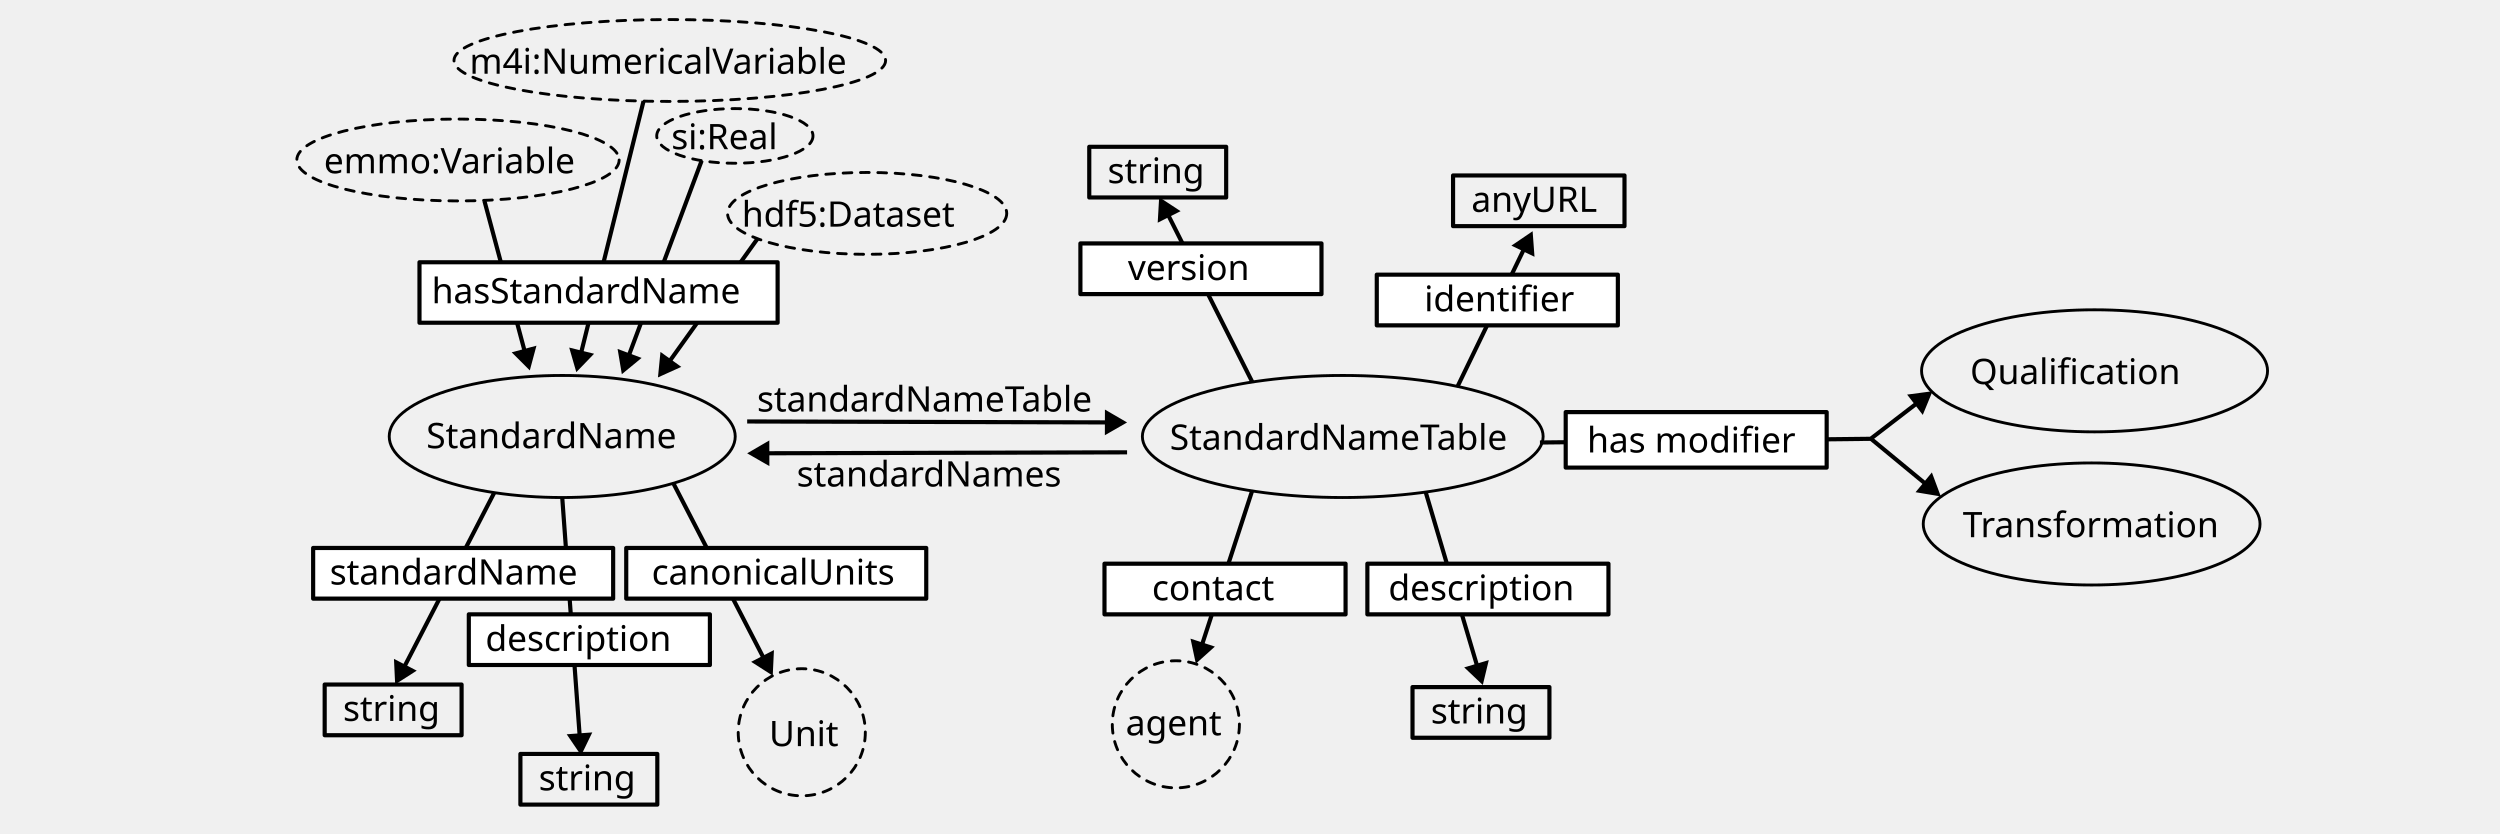
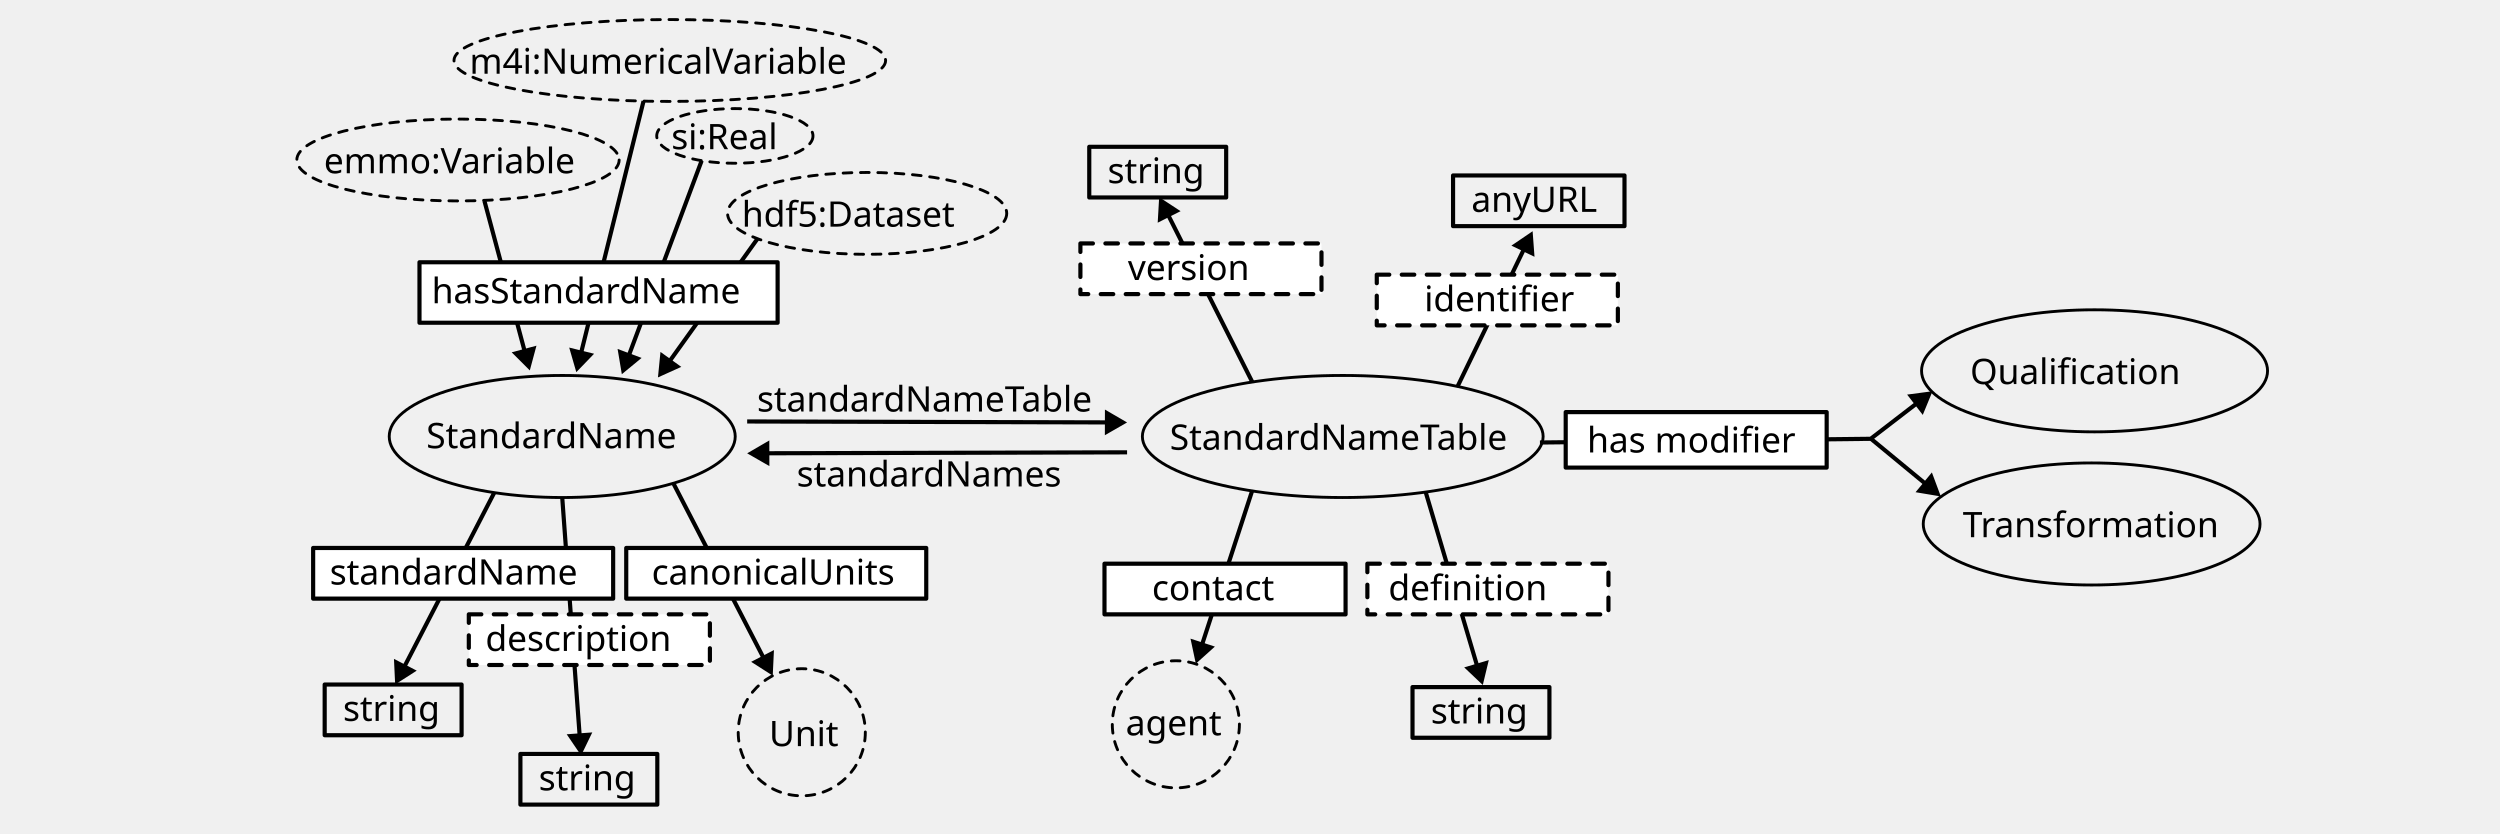
<svg xmlns="http://www.w3.org/2000/svg" width="300mm" height="100mm" viewBox="0 0 300 100" version="1.1" id="svg1">
  <defs id="defs1">
    <marker style="overflow:visible" id="marker5" refX="0" refY="0" orient="auto-start-reverse" markerWidth="1" markerHeight="1" viewBox="0 0 1 1" preserveAspectRatio="xMidYMid">
      <path transform="scale(0.5)" style="fill:context-stroke;fill-rule:evenodd;stroke:context-stroke;stroke-width:1pt" d="M 5.77,0 -2.88,5 V -5 Z" id="path5" />
    </marker>
    <marker style="overflow:visible" id="marker5-8" refX="0" refY="0" orient="auto-start-reverse" markerWidth="1" markerHeight="1" viewBox="0 0 1 1" preserveAspectRatio="xMidYMid">
      <path transform="scale(0.5)" style="fill:context-stroke;fill-rule:evenodd;stroke:context-stroke;stroke-width:1pt" d="M 5.77,0 -2.88,5 V -5 Z" id="path5-7" />
    </marker>
    <marker style="overflow:visible" id="marker5-3" refX="0" refY="0" orient="auto-start-reverse" markerWidth="1" markerHeight="1" viewBox="0 0 1 1" preserveAspectRatio="xMidYMid">
      <path transform="scale(0.5)" style="fill:context-stroke;fill-rule:evenodd;stroke:context-stroke;stroke-width:1pt" d="M 5.77,0 -2.88,5 V -5 Z" id="path5-5" />
    </marker>
    <marker style="overflow:visible" id="marker5-2" refX="0" refY="0" orient="auto-start-reverse" markerWidth="1" markerHeight="1" viewBox="0 0 1 1" preserveAspectRatio="xMidYMid">
      <path transform="scale(0.5)" style="fill:context-stroke;fill-rule:evenodd;stroke:context-stroke;stroke-width:1pt" d="M 5.77,0 -2.88,5 V -5 Z" id="path5-0" />
    </marker>
    <marker style="overflow:visible" id="marker5-3-6" refX="0" refY="0" orient="auto-start-reverse" markerWidth="1" markerHeight="1" viewBox="0 0 1 1" preserveAspectRatio="xMidYMid">
      <path transform="scale(0.5)" style="fill:context-stroke;fill-rule:evenodd;stroke:context-stroke;stroke-width:1pt" d="M 5.77,0 -2.88,5 V -5 Z" id="path5-5-1" />
    </marker>
    <marker style="overflow:visible" id="marker5-3-6-3" refX="0" refY="0" orient="auto-start-reverse" markerWidth="1" markerHeight="1" viewBox="0 0 1 1" preserveAspectRatio="xMidYMid">
      <path transform="scale(0.5)" style="fill:context-stroke;fill-rule:evenodd;stroke:context-stroke;stroke-width:1pt" d="M 5.77,0 -2.88,5 V -5 Z" id="path5-5-1-6" />
    </marker>
    <marker style="overflow:visible" id="marker5-2-8" refX="0" refY="0" orient="auto-start-reverse" markerWidth="1" markerHeight="1" viewBox="0 0 1 1" preserveAspectRatio="xMidYMid">
      <path transform="scale(0.5)" style="fill:context-stroke;fill-rule:evenodd;stroke:context-stroke;stroke-width:1pt" d="M 5.77,0 -2.88,5 V -5 Z" id="path5-0-8" />
    </marker>
    <marker style="overflow:visible" id="marker5-3-6-7" refX="0" refY="0" orient="auto-start-reverse" markerWidth="1" markerHeight="1" viewBox="0 0 1 1" preserveAspectRatio="xMidYMid">
      <path transform="scale(0.5)" style="fill:context-stroke;fill-rule:evenodd;stroke:context-stroke;stroke-width:1pt" d="M 5.77,0 -2.88,5 V -5 Z" id="path5-5-1-8" />
    </marker>
    <marker style="overflow:visible" id="marker5-3-6-3-9" refX="0" refY="0" orient="auto-start-reverse" markerWidth="1" markerHeight="1" viewBox="0 0 1 1" preserveAspectRatio="xMidYMid">
      <path transform="scale(0.5)" style="fill:context-stroke;fill-rule:evenodd;stroke:context-stroke;stroke-width:1pt" d="M 5.77,0 -2.88,5 V -5 Z" id="path5-5-1-6-0" />
    </marker>
  </defs>
  <g id="layer1" transform="translate(-15.34583,-4.873367)">
    <path style="fill:none;stroke:#000000;stroke-width:0.5;stroke-linecap:butt;stroke-linejoin:miter;stroke-dasharray:none;stroke-opacity:1;marker-end:url(#marker5)" d="M 74.66,63.988 63.58,85.432" id="path4" />
    <path style="fill:none;stroke:#000000;stroke-width:0.5;stroke-linecap:butt;stroke-linejoin:miter;stroke-dasharray:none;stroke-opacity:1;marker-end:url(#marker5-2)" d="M 82.813,64.576 84.95,93.759" id="path4-6" />
    <path style="fill:none;stroke:#000000;stroke-width:0.5;stroke-linecap:butt;stroke-linejoin:miter;stroke-dasharray:none;stroke-opacity:1;marker-end:url(#marker5-8)" d="M 73.478,28.986 78.464,47.61" id="path4-3" />
    <rect style="fill:#ffffff;fill-opacity:1;stroke:#000000;stroke-width:0.5;stroke-linecap:round;stroke-linejoin:round;stroke-dasharray:none;stroke-opacity:1" id="rect3-6" width="36.001" height="6.081" x="52.923" y="70.629" />
    <text xml:space="preserve" style="font-size:4.233px;line-height:1.25;font-family:sans-serif;stroke-width:0.265" x="66.498" y="58.658" id="text1">
      <tspan id="tspan1" style="font-size:4.233px;stroke-width:0.265" x="66.498" y="58.658">StandardName</tspan>
    </text>
    <text xml:space="preserve" style="font-size:4.233px;line-height:1.25;font-family:sans-serif;stroke-width:0.265" x="110.95" y="63.25" id="text1-0">
      <tspan id="tspan1-5" style="font-size:4.233px;stroke-width:0.265" x="110.95" y="63.25">standardNames</tspan>
    </text>
    <text xml:space="preserve" style="font-size:4.233px;line-height:1.25;font-family:sans-serif;stroke-width:0.265" x="56.507" y="91.383" id="text1-0-9">
      <tspan id="tspan1-5-5" style="font-size:4.233px;stroke-width:0.265" x="56.507" y="91.383">string</tspan>
    </text>
    <text xml:space="preserve" style="font-size:4.233px;line-height:1.25;font-family:sans-serif;fill:#000000;fill-opacity:1;stroke-width:0.265" x="54.918" y="75.018" id="text1-0-9-6">
      <tspan id="tspan1-5-5-4" style="font-size:4.233px;fill:#000000;fill-opacity:1;stroke-width:0.265" x="54.918" y="75.018">standardName</tspan>
    </text>
-     <rect style="fill:#ffffff;fill-opacity:1;stroke:#000000;stroke-width:0.5;stroke-linecap:round;stroke-linejoin:round;stroke-dasharray:none;stroke-opacity:1" id="rect3-6-1" width="28.93" height="6.081" x="71.604" y="78.594" />
+     <rect style="fill:#ffffff;fill-opacity:1;stroke:#000000;stroke-width:0.5;stroke-linecap:round;stroke-linejoin:round;stroke-dasharray:1.5,1.5;stroke-opacity:1;stroke-dashoffset:0" id="rect3-6-1" width="28.93" height="6.081" x="71.604" y="78.594" />
    <text xml:space="preserve" style="font-size:4.233px;line-height:1.25;font-family:sans-serif;fill:#000000;fill-opacity:1;stroke-width:0.265" x="73.598" y="82.983" id="text1-0-9-6-9">
      <tspan id="tspan1-5-5-4-6" style="font-size:4.233px;fill:#000000;fill-opacity:1;stroke-width:0.265" x="73.598" y="82.983">description</tspan>
    </text>
    <ellipse style="fill:none;stroke:#000000;stroke-width:0.347;stroke-linecap:round;stroke-linejoin:round;stroke-dasharray:none" id="path1" cx="82.813" cy="57.252" rx="20.76" ry="7.324" />
    <text xml:space="preserve" style="font-size:4.233px;line-height:1.25;font-family:sans-serif;stroke-width:0.265" x="104.368" y="32.068" id="text1-1-2">
      <tspan id="tspan1-1-6" style="font-size:4.233px;stroke-width:0.265" x="104.368" y="32.068">hdf5:Dataset</tspan>
    </text>
    <ellipse style="fill:none;stroke:#000000;stroke-width:0.347;stroke-linecap:round;stroke-linejoin:round;stroke-dasharray:1.041, 1.041;stroke-dashoffset:0" id="path1-9-2" cx="119.403" cy="30.48" rx="16.75" ry="4.913" />
    <text xml:space="preserve" style="font-size:4.233px;line-height:1.25;font-family:sans-serif;stroke-width:0.265" x="95.901" y="22.772" id="text1-1-2-1">
      <tspan id="tspan1-1-6-6" style="font-size:4.233px;stroke-width:0.265" x="95.901" y="22.772">si:Real</tspan>
    </text>
    <ellipse style="fill:none;stroke:#000000;stroke-width:0.347;stroke-linecap:round;stroke-linejoin:round;stroke-dasharray:1.041, 1.041;stroke-dashoffset:0" id="path1-9-2-0" cx="103.528" cy="21.184" rx="9.376" ry="3.28" />
    <circle style="fill:none;stroke:#000000;stroke-width:0.347;stroke-linecap:round;stroke-linejoin:round;stroke-dasharray:1.041, 1.041;stroke-dashoffset:0" id="path1-9-7" cx="111.558" cy="92.744" r="7.627" />
    <circle style="fill:none;stroke:#000000;stroke-width:0.347;stroke-linecap:round;stroke-linejoin:round;stroke-dasharray:1.041, 1.041;stroke-dashoffset:0" id="path1-9-7-3" cx="156.449" cy="91.791" r="7.627" />
    <text xml:space="preserve" style="font-size:4.233px;line-height:1.25;font-family:sans-serif;stroke-width:0.265" x="150.433" y="93.106" id="text1-9">
      <tspan id="tspan1-7" style="font-size:4.233px;stroke-width:0.265" x="150.433" y="93.106">agent</tspan>
    </text>
    <text xml:space="preserve" style="font-size:4.233px;line-height:1.25;font-family:sans-serif;stroke-width:0.265" x="107.635" y="94.408" id="text1-9-3">
      <tspan id="tspan1-7-0" style="font-size:4.233px;stroke-width:0.265" x="107.635" y="94.408">Unit</tspan>
    </text>
    <text xml:space="preserve" style="font-size:4.233px;line-height:1.25;font-family:sans-serif;stroke-width:0.265" x="155.716" y="58.84" id="text1-4">
      <tspan id="tspan1-4" style="font-size:4.233px;stroke-width:0.265" x="155.716" y="58.84">StandardNameTable</tspan>
    </text>
    <text xml:space="preserve" style="font-size:4.233px;line-height:1.25;font-family:sans-serif;stroke-width:0.265" x="106.188" y="54.254" id="text3">
      <tspan id="tspan3" style="font-size:4.233px;stroke-width:0.265" x="106.188" y="54.254">standardNameTable</tspan>
    </text>
    <rect style="fill:none;stroke:#000000;stroke-width:0.5;stroke-linecap:round;stroke-linejoin:round;stroke-dasharray:none" id="rect3" width="16.429" height="6.081" x="54.307" y="87.019" />
    <text xml:space="preserve" style="font-size:4.233px;line-height:1.25;font-family:sans-serif;stroke-width:0.265" x="79.994" y="99.71" id="text1-0-9-4">
      <tspan id="tspan1-5-5-0" style="font-size:4.233px;stroke-width:0.265" x="79.994" y="99.71">string</tspan>
    </text>
    <rect style="fill:none;stroke:#000000;stroke-width:0.5;stroke-linecap:round;stroke-linejoin:round;stroke-dasharray:none" id="rect3-4" width="16.429" height="6.081" x="77.794" y="95.346" />
    <path style="fill:none;stroke:#000000;stroke-width:0.5;stroke-linecap:butt;stroke-linejoin:miter;stroke-dasharray:none;stroke-opacity:1;marker-end:url(#marker5-2-8)" d="m 186.425,63.92 6.352,21.453" id="path4-6-3" />
-     <rect style="fill:#ffffff;fill-opacity:1;stroke:#000000;stroke-width:0.5;stroke-linecap:round;stroke-linejoin:round;stroke-dasharray:none;stroke-opacity:1" id="rect3-6-1-06" width="28.93" height="6.081" x="179.43" y="72.517" />
+     <rect style="fill:#ffffff;fill-opacity:1;stroke:#000000;stroke-width:0.5;stroke-linecap:round;stroke-linejoin:round;stroke-dasharray:1.5,1.5;stroke-opacity:1;stroke-dashoffset:0" id="rect3-6-1-06" width="28.93" height="6.081" x="179.43" y="72.517" />
    <text xml:space="preserve" style="font-size:4.233px;line-height:1.25;font-family:sans-serif;fill:#000000;fill-opacity:1;stroke-width:0.265" x="181.954" y="76.905" id="text1-0-9-6-9-36">
-       <tspan id="tspan1-5-5-4-6-2" style="font-size:4.233px;fill:#000000;fill-opacity:1;stroke-width:0.265" x="181.954" y="76.905">description</tspan>
+       <tspan id="tspan1-5-5-4-6-2" style="font-size:4.233px;fill:#000000;fill-opacity:1;stroke-width:0.265" x="181.954" y="76.905">definition</tspan>
    </text>
    <text xml:space="preserve" style="font-size:4.233px;line-height:1.25;font-family:sans-serif;stroke-width:0.265" x="187.047" y="91.689" id="text1-0-9-4-4">
      <tspan id="tspan1-5-5-0-3" style="font-size:4.233px;stroke-width:0.265" x="187.047" y="91.689">string</tspan>
    </text>
    <rect style="fill:none;stroke:#000000;stroke-width:0.5;stroke-linecap:round;stroke-linejoin:round;stroke-dasharray:none" id="rect3-4-80" width="16.429" height="6.081" x="184.847" y="87.325" />
    <text xml:space="preserve" style="font-size:4.233px;line-height:1.25;font-family:sans-serif;stroke-width:0.265" x="148.256" y="26.853" id="text1-0-9-4-7">
      <tspan id="tspan1-5-5-0-2" style="font-size:4.233px;stroke-width:0.265" x="148.256" y="26.853">string</tspan>
    </text>
    <rect style="fill:none;stroke:#000000;stroke-width:0.5;stroke-linecap:round;stroke-linejoin:round;stroke-dasharray:none" id="rect3-4-8" width="16.429" height="6.081" x="146.057" y="22.49" />
    <text xml:space="preserve" style="font-size:4.233px;line-height:1.25;font-family:sans-serif;stroke-width:0.265" x="191.913" y="30.293" id="text1-0-9-4-1">
      <tspan id="tspan1-5-5-0-8" style="font-size:4.233px;stroke-width:0.265" x="191.913" y="30.293">anyURL</tspan>
    </text>
    <rect style="fill:none;stroke:#000000;stroke-width:0.5;stroke-linecap:round;stroke-linejoin:round;stroke-dasharray:none" id="rect3-4-4" width="20.572" height="6.081" x="189.713" y="25.929" />
    <path style="fill:none;stroke:#000000;stroke-width:0.5;stroke-linecap:butt;stroke-linejoin:miter;stroke-dasharray:none;stroke-opacity:1;marker-end:url(#marker5)" d="M 96.18,62.929 107.259,84.374" id="path6" />
    <path style="fill:none;stroke:#000000;stroke-width:0.5;stroke-linecap:butt;stroke-linejoin:miter;stroke-dasharray:none;stroke-opacity:1;marker-end:url(#marker5-3)" d="m 165.599,63.784 -6.204,19.047" id="path6-6" />
    <rect style="fill:#ffffff;fill-opacity:1;stroke:#000000;stroke-width:0.5;stroke-linecap:round;stroke-linejoin:round;stroke-dasharray:none;stroke-opacity:1" id="rect6" width="36.001" height="6.081" x="90.494" y="70.629" />
    <text xml:space="preserve" style="font-size:4.233px;line-height:1.25;font-family:sans-serif;fill:#000000;fill-opacity:1;stroke-width:0.265" x="93.547" y="75.018" id="text6">
      <tspan id="tspan6" style="font-size:4.233px;fill:#000000;fill-opacity:1;stroke-width:0.265" x="93.547" y="75.018">canonicalUnits</tspan>
    </text>
    <rect style="fill:#ffffff;fill-opacity:1;stroke:#000000;stroke-width:0.5;stroke-linecap:round;stroke-linejoin:round;stroke-dasharray:none;stroke-opacity:1" id="rect3-6-1-0" width="28.93" height="6.081" x="147.884" y="72.517" />
    <text xml:space="preserve" style="font-size:4.233px;line-height:1.25;font-family:sans-serif;fill:#000000;fill-opacity:1;stroke-width:0.265" x="153.583" y="76.905" id="text1-0-9-6-9-3">
      <tspan id="tspan1-5-5-4-6-5" style="font-size:4.233px;fill:#000000;fill-opacity:1;stroke-width:0.265" x="153.583" y="76.905">contact</tspan>
    </text>
    <path style="fill:none;stroke:#000000;stroke-width:0.5;stroke-linecap:butt;stroke-linejoin:miter;stroke-dasharray:none;stroke-opacity:1;marker-end:url(#marker5-3-6)" d="M 165.622,50.717 155.245,30.114" id="path6-6-2" />
    <path style="fill:none;stroke:#000000;stroke-width:0.5;stroke-linecap:butt;stroke-linejoin:miter;stroke-dasharray:none;stroke-opacity:1;marker-end:url(#marker5-3-6-7)" d="m 105.006,55.449 43.814,0.114" id="path6-6-2-4" />
-     <rect style="fill:#ffffff;fill-opacity:1;stroke:#000000;stroke-width:0.5;stroke-linecap:round;stroke-linejoin:round;stroke-dasharray:none;stroke-opacity:1" id="rect3-6-1-0-6" width="28.93" height="6.081" x="144.994" y="34.086" />
+     <rect style="fill:#ffffff;fill-opacity:1;stroke:#000000;stroke-width:0.5;stroke-linecap:round;stroke-linejoin:round;stroke-dasharray:1.5,1.5;stroke-opacity:1;stroke-dashoffset:0" id="rect3-6-1-0-6" width="28.93" height="6.081" x="144.994" y="34.086" />
    <text xml:space="preserve" style="font-size:4.233px;line-height:1.25;font-family:sans-serif;fill:#000000;fill-opacity:1;stroke-width:0.265" x="150.692" y="38.475" id="text1-0-9-6-9-3-6">
      <tspan id="tspan1-5-5-4-6-5-9" style="font-size:4.233px;fill:#000000;fill-opacity:1;stroke-width:0.265" x="150.692" y="38.475">version</tspan>
    </text>
    <path style="fill:none;stroke:#000000;stroke-width:0.5;stroke-linecap:butt;stroke-linejoin:miter;stroke-dasharray:none;stroke-opacity:1;marker-end:url(#marker5-3-6-3)" d="M 190.251,51.249 198.487,34.219" id="path6-6-2-6" />
    <path style="fill:none;stroke:#000000;stroke-width:0.5;stroke-linecap:butt;stroke-linejoin:miter;stroke-dasharray:none;stroke-opacity:1;marker-end:url(#marker5-3-6-3-9)" d="m 200.139,57.975 39.689,-0.446 6.014,-4.626" id="path6-6-2-6-2" />
-     <rect style="fill:#ffffff;fill-opacity:1;stroke:#000000;stroke-width:0.5;stroke-linecap:round;stroke-linejoin:round;stroke-dasharray:none;stroke-opacity:1" id="rect3-6-1-0-6-7" width="28.93" height="6.081" x="180.559" y="37.835" />
+     <rect style="fill:#ffffff;fill-opacity:1;stroke:#000000;stroke-width:0.5;stroke-linecap:round;stroke-linejoin:round;stroke-dasharray:1.5,1.5;stroke-opacity:1;stroke-dashoffset:0" id="rect3-6-1-0-6-7" width="28.93" height="6.081" x="180.559" y="37.835" />
    <text xml:space="preserve" style="font-size:4.233px;line-height:1.25;font-family:sans-serif;fill:#000000;fill-opacity:1;stroke-width:0.265" x="186.258" y="42.224" id="text1-0-9-6-9-3-6-1">
      <tspan id="tspan1-5-5-4-6-5-9-4" style="font-size:4.233px;fill:#000000;fill-opacity:1;stroke-width:0.265" x="186.258" y="42.224">identifier</tspan>
    </text>
    <ellipse style="fill:none;stroke:#000000;stroke-width:0.347;stroke-linecap:round;stroke-linejoin:round;stroke-dasharray:none" id="ellipse1" cx="176.476" cy="57.252" ry="7.324" rx="24.046" />
    <path style="fill:none;stroke:#000000;stroke-width:0.5;stroke-linecap:butt;stroke-linejoin:miter;stroke-dasharray:none;stroke-opacity:1;marker-end:url(#marker5-3-6-7)" d="m 150.595,59.153 -43.814,0.114" id="path2" />
    <text xml:space="preserve" style="font-size:4.233px;line-height:1.25;font-family:sans-serif;stroke-width:0.265" x="71.691" y="13.719" id="text2">
      <tspan id="tspan2" style="font-size:4.233px;stroke-width:0.265" x="71.691" y="13.719">m4i:NumericalVariable</tspan>
    </text>
    <ellipse style="fill:none;stroke:#000000;stroke-width:0.347;stroke-linecap:round;stroke-linejoin:round;stroke-dasharray:1.041, 1.041;stroke-dashoffset:0" id="ellipse2" cx="95.722" cy="12.132" rx="25.898" ry="4.913" />
    <path style="fill:none;stroke:#000000;stroke-width:0.5;stroke-linecap:butt;stroke-linejoin:miter;stroke-dasharray:none;stroke-opacity:1;marker-end:url(#marker5-8)" d="M 92.57,17.008 84.93,47.812" id="path3" />
    <path style="fill:none;stroke:#000000;stroke-width:0.5;stroke-linecap:butt;stroke-linejoin:miter;stroke-dasharray:none;stroke-opacity:1;marker-end:url(#marker5-8)" d="M 99.545,24.153 90.587,48.115" id="path7" />
    <path style="fill:none;stroke:#000000;stroke-width:0.5;stroke-linecap:butt;stroke-linejoin:miter;stroke-dasharray:none;stroke-opacity:1;marker-end:url(#marker5-8)" d="M 106.246,33.521 95.335,48.721" id="path8" />
    <rect style="fill:#ffffff;fill-opacity:1;stroke:#000000;stroke-width:0.5;stroke-linecap:round;stroke-linejoin:round;stroke-dasharray:none;stroke-opacity:1" id="rect3-6-8" width="42.976" height="7.259" x="65.684" y="36.344" />
    <text xml:space="preserve" style="font-size:4.233px;line-height:1.25;font-family:sans-serif;fill:#000000;fill-opacity:1;stroke-width:0.265" x="67.15" y="41.262" id="text1-0-9-6-1">
      <tspan id="tspan1-5-5-4-9" style="font-size:4.233px;fill:#000000;fill-opacity:1;stroke-width:0.265" x="67.15" y="41.262">hasStandardName</tspan>
    </text>
    <ellipse style="fill:none;fill-opacity:1;stroke:#000000;stroke-width:0.347;stroke-linecap:round;stroke-linejoin:round;stroke-dasharray:1.041, 1.041;stroke-dashoffset:0" id="path1-9" cx="70.303" cy="24.073" rx="19.342" ry="4.913" />
    <text xml:space="preserve" style="font-size:4.233px;line-height:1.25;font-family:sans-serif;stroke-width:0.265" x="54.209" y="25.661" id="text1-1">
      <tspan id="tspan1-1" style="font-size:4.233px;stroke-width:0.265" x="54.209" y="25.661">emmo:Variable</tspan>
    </text>
    <text xml:space="preserve" style="font-size:4.233px;line-height:1.25;font-family:sans-serif;stroke-width:0.265" x="251.753" y="50.96" id="text4">
      <tspan id="tspan4" style="font-size:4.233px;stroke-width:0.265" x="251.753" y="50.96">Qualification</tspan>
    </text>
    <ellipse style="fill:none;stroke:#000000;stroke-width:0.347;stroke-linecap:round;stroke-linejoin:round;stroke-dasharray:none" id="ellipse4" cx="266.692" cy="49.373" ry="7.324" rx="20.76" />
    <text xml:space="preserve" style="font-size:4.233px;line-height:1.25;font-family:sans-serif;stroke-width:0.265" x="250.874" y="69.338" id="text4-1">
      <tspan id="tspan4-8" style="font-size:4.233px;stroke-width:0.265" x="250.874" y="69.338">Transformation</tspan>
    </text>
    <ellipse style="fill:none;stroke:#000000;stroke-width:0.347;stroke-linecap:round;stroke-linejoin:round;stroke-dasharray:none" id="ellipse4-7" cx="266.342" cy="67.75" ry="7.324" rx="20.207" />
    <path style="fill:none;stroke:#000000;stroke-width:0.5;stroke-linecap:butt;stroke-linejoin:miter;stroke-dasharray:none;stroke-opacity:1;marker-end:url(#marker5-3-6-3-9)" d="m 239.806,57.481 7.07,5.835" id="path9" />
    <rect style="fill:#ffffff;fill-opacity:1;stroke:#000000;stroke-width:0.5;stroke-linecap:round;stroke-linejoin:round;stroke-dasharray:none;stroke-opacity:1" id="rect3-6-1-0-6-7-2" width="31.316" height="6.658" x="203.23" y="54.326" />
    <text xml:space="preserve" style="font-size:4.233px;line-height:1.25;font-family:sans-serif;fill:#000000;fill-opacity:1;stroke-width:0.265" x="205.797" y="59.175" id="text1-0-9-6-9-3-6-1-5">
      <tspan style="font-size:4.233px;fill:#000000;fill-opacity:1;stroke-width:0.265" x="205.797" y="59.175" id="tspan10">has modifier</tspan>
    </text>
  </g>
</svg>
